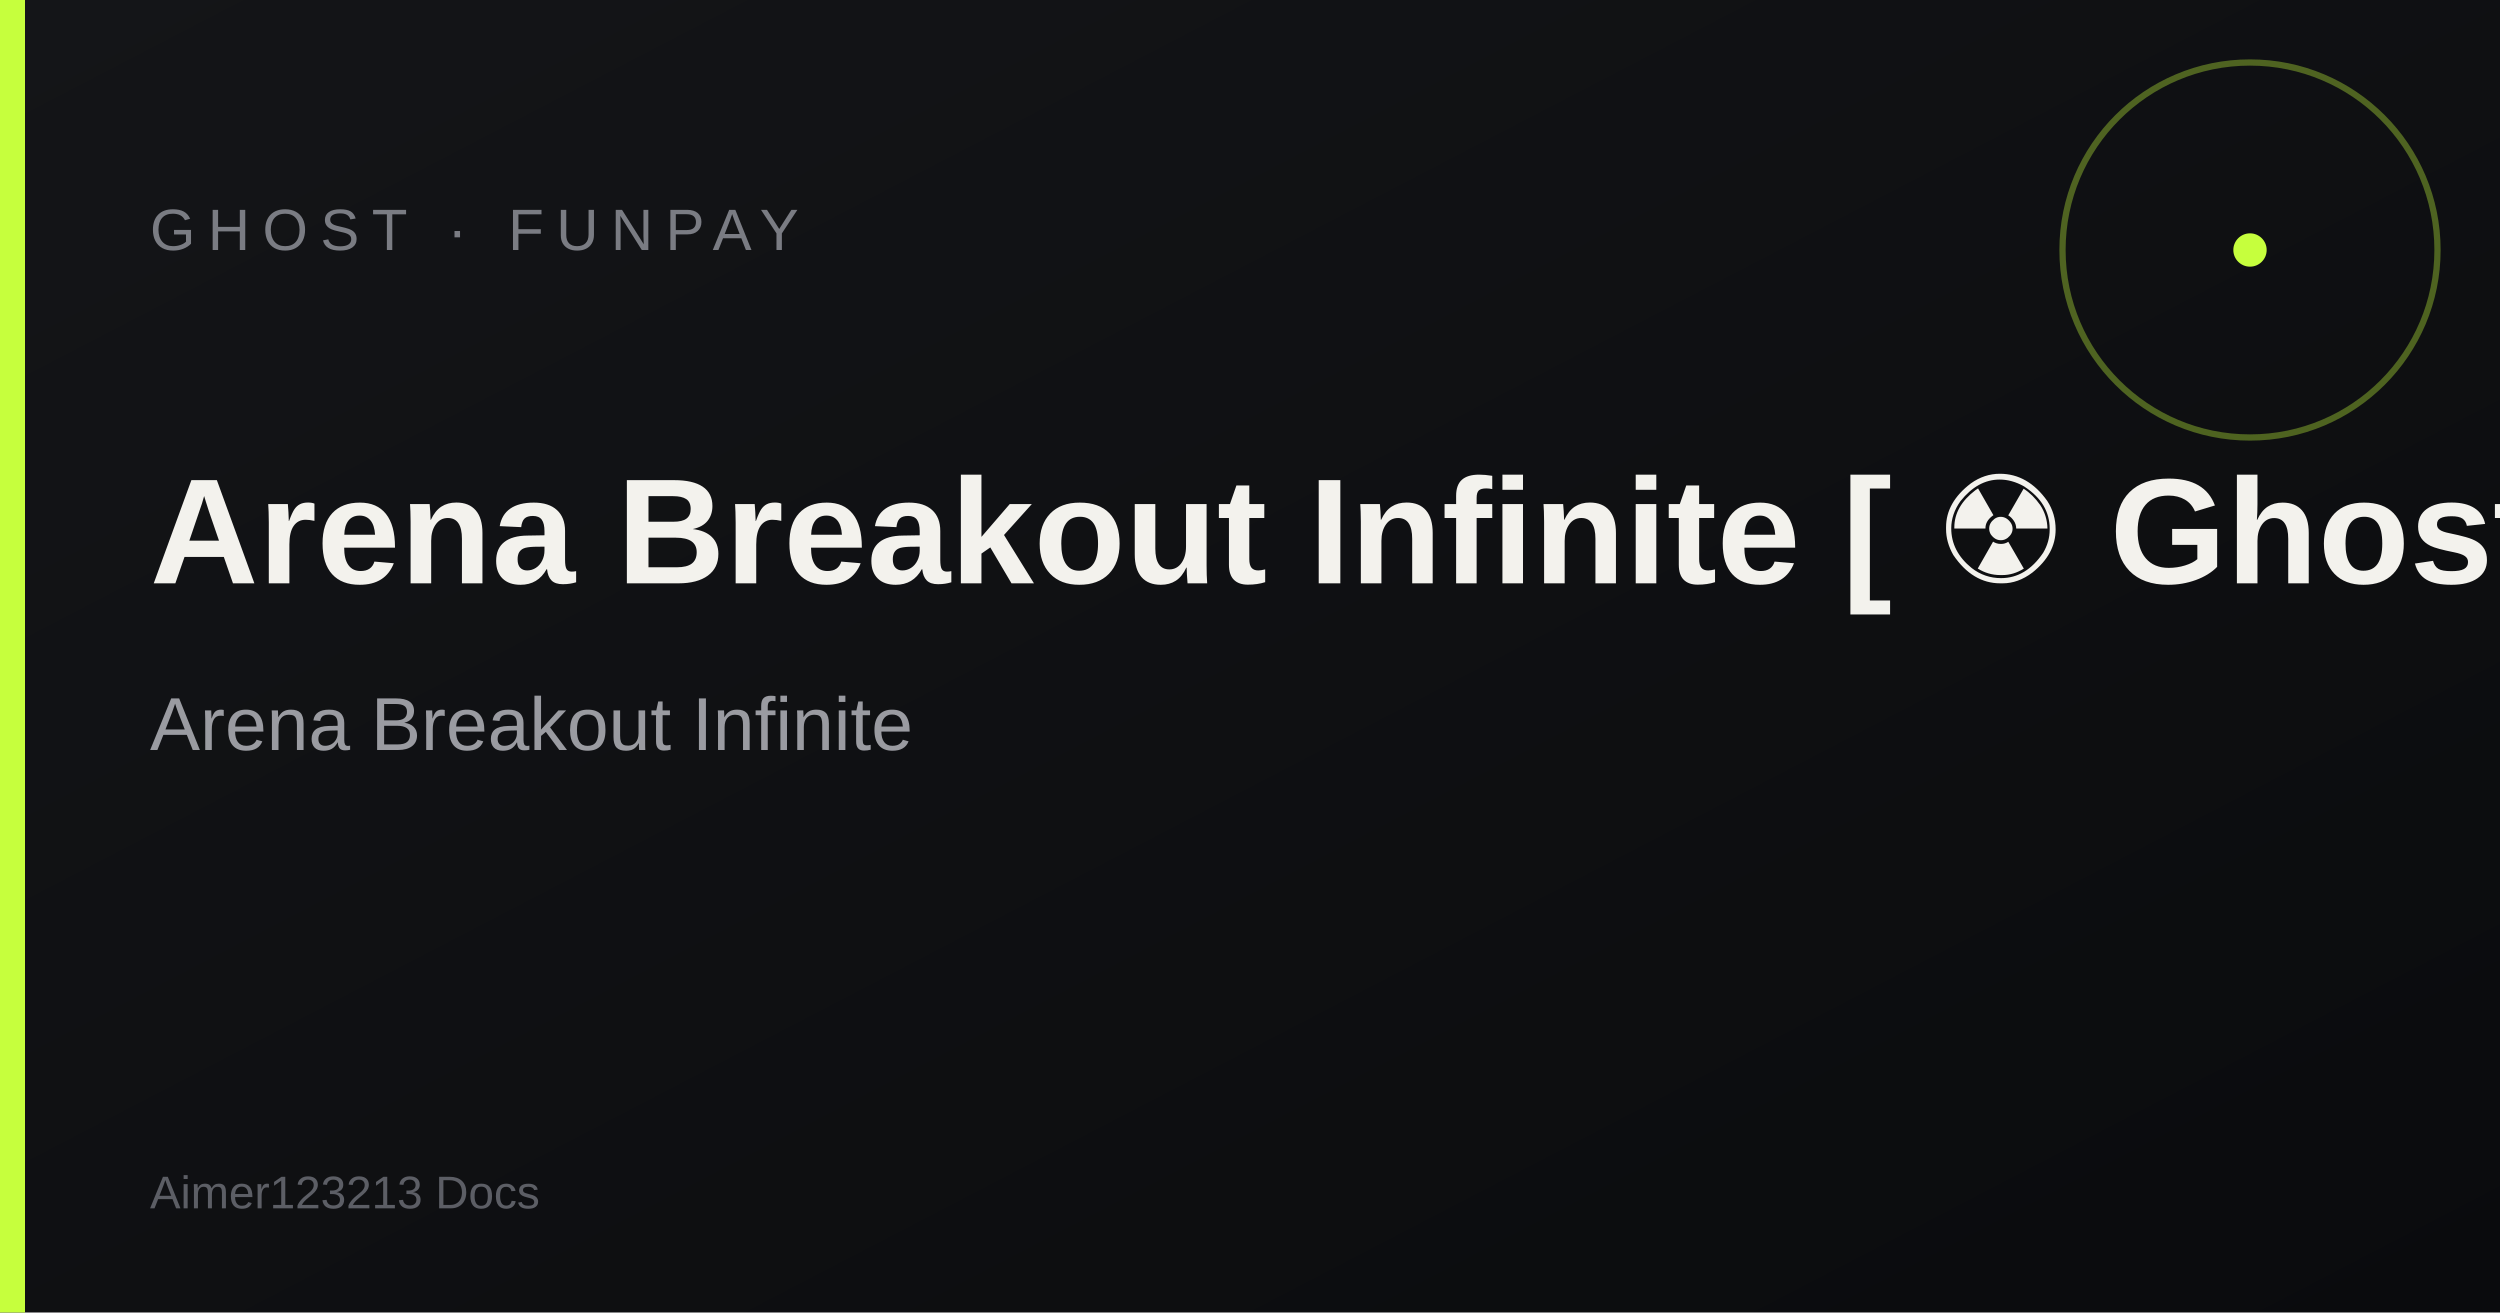
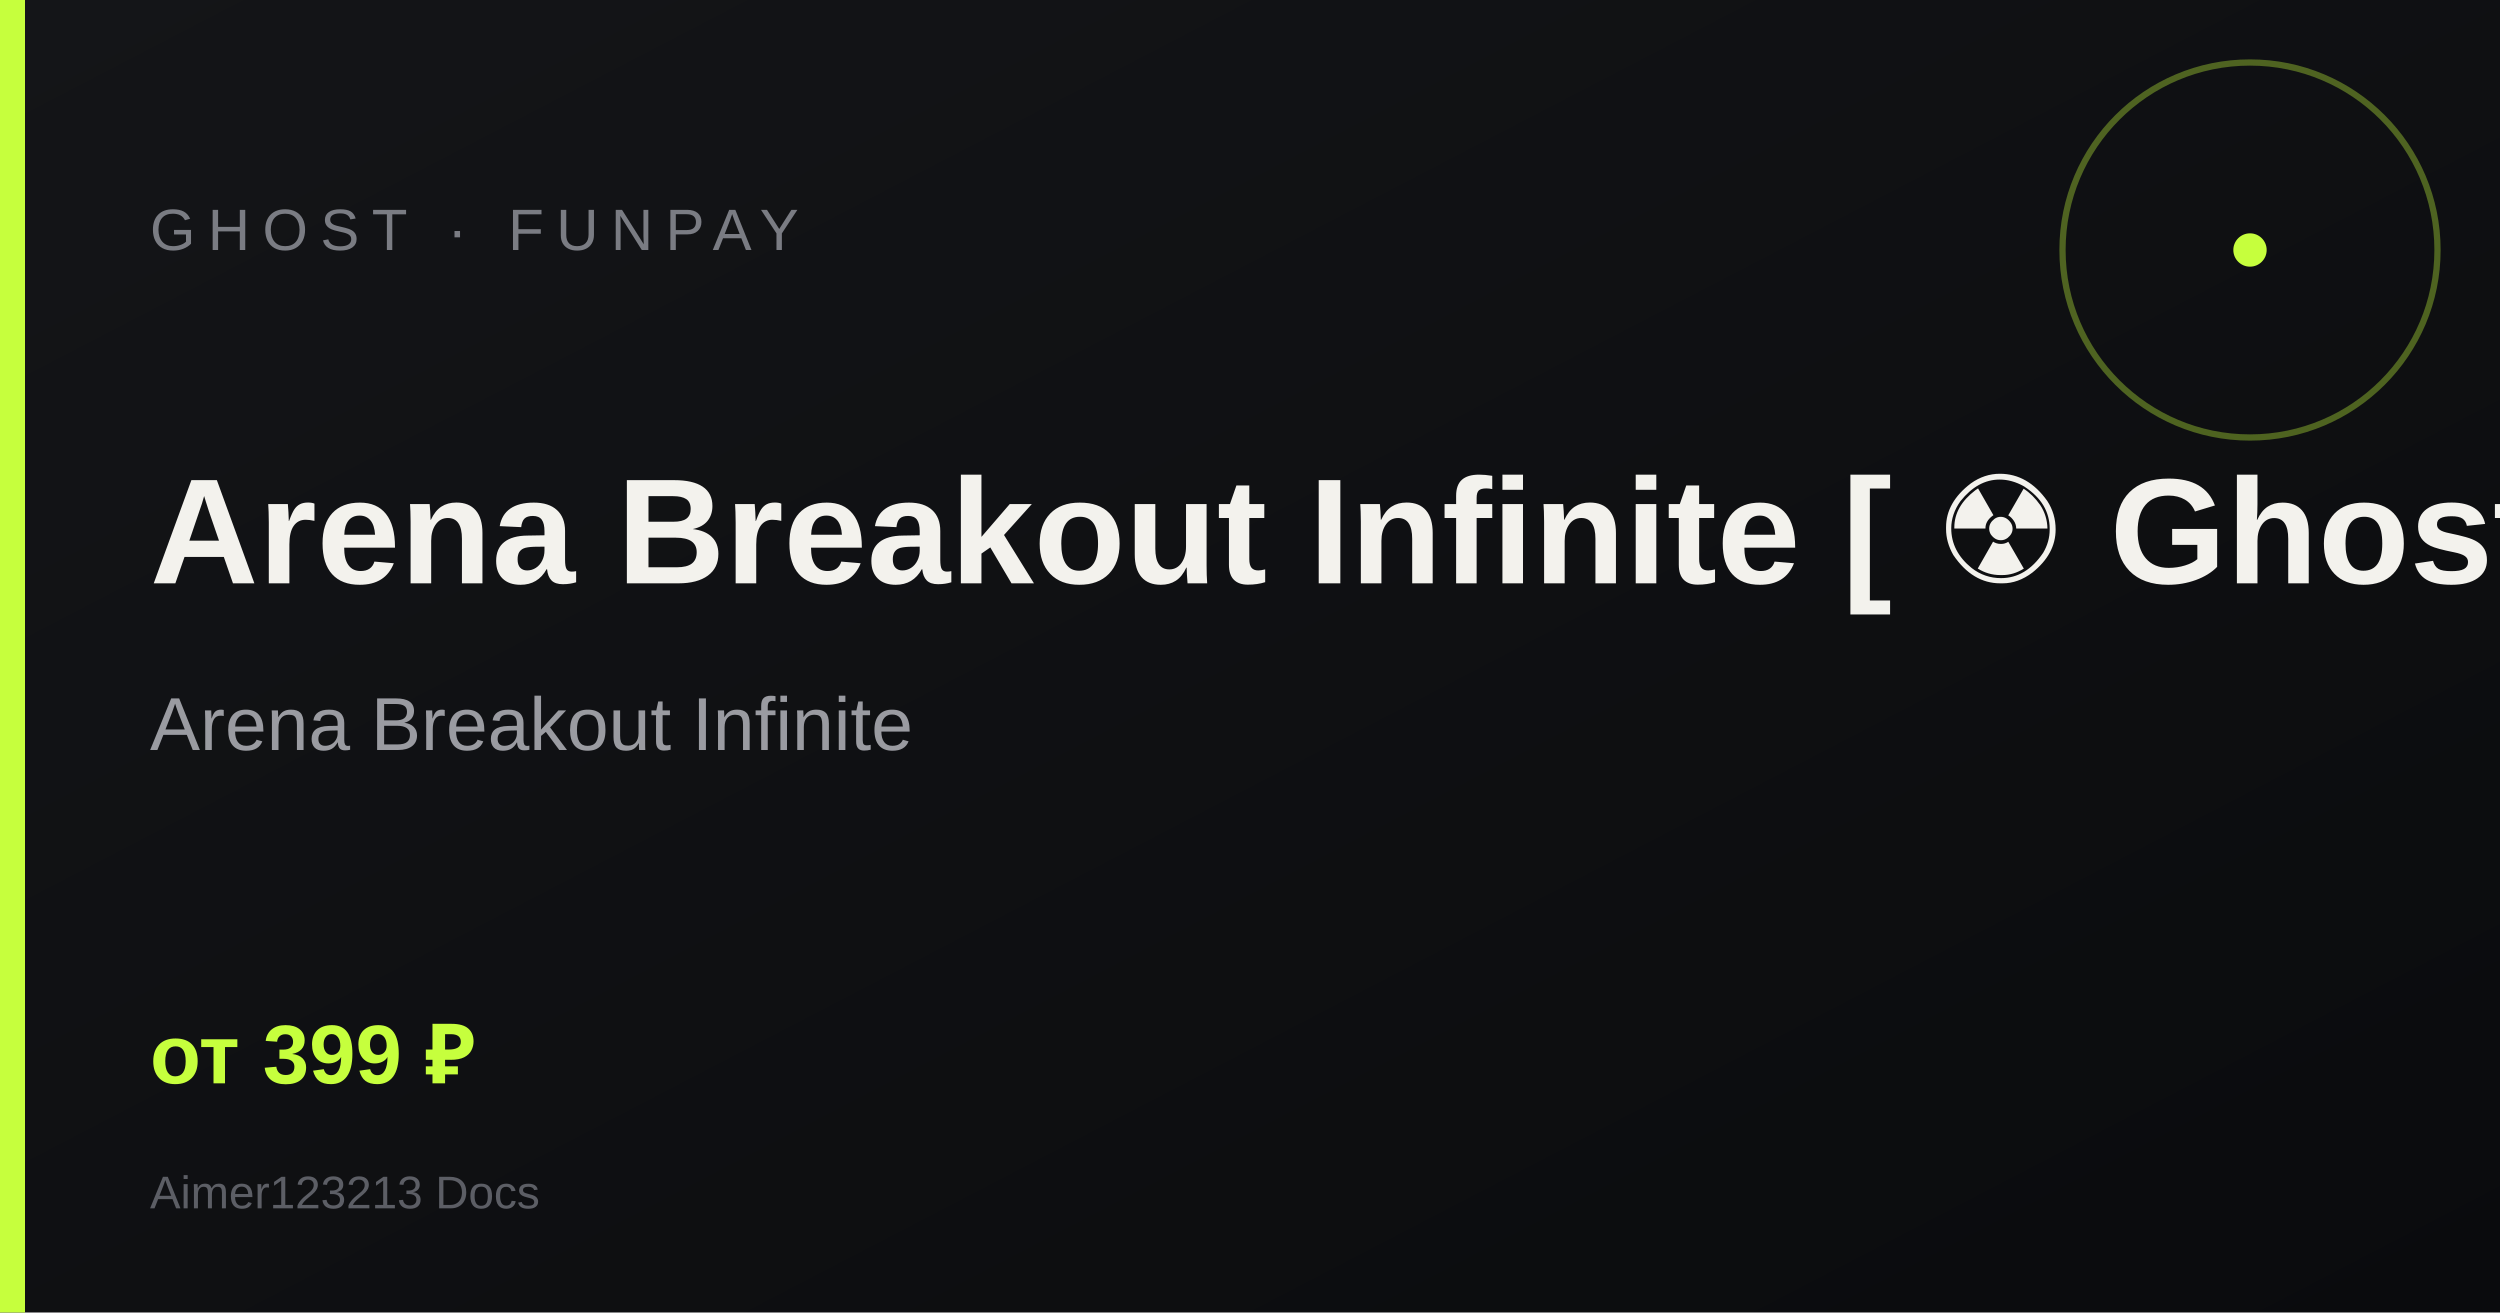
<svg xmlns="http://www.w3.org/2000/svg" width="1200" height="630" viewBox="0 0 1200 630">
  <defs>
    <linearGradient id="g" x1="0" y1="0" x2="1" y2="1">
      <stop offset="0%" stop-color="#141518" />
      <stop offset="100%" stop-color="#0a0b0d" />
    </linearGradient>
  </defs>
  <rect width="1200" height="630" fill="url(#g)" />
  <rect x="0" y="0" width="12" height="630" fill="#c6ff3d" />
  <circle cx="1080" cy="120" r="90" fill="none" stroke="#c6ff3d" stroke-width="3" opacity=".35" />
  <circle cx="1080" cy="120" r="8" fill="#c6ff3d" />
  <text x="72" y="120" fill="#7a7c83" font-family="Arial, sans-serif" font-size="28" letter-spacing="6">GHOST · FUNPAY</text>
  <text x="72" y="280" fill="#f3f2ed" font-family="Arial, sans-serif" font-size="72" font-weight="700">Arena Breakout Infinite [ ☢ Ghost ESP ]</text>
  <text x="72" y="360" fill="#9a9ba1" font-family="Arial, sans-serif" font-size="36">Arena Breakout Infinite</text>
-   <text x="72" y="520" fill="#c6ff3d" font-family="Arial, sans-serif" font-size="40" font-weight="700" />
+   <text x="72" y="520" fill="#c6ff3d" font-family="Arial, sans-serif" font-size="40" font-weight="700">от 399 ₽</text>
  <text x="72" y="580" fill="#5c5e65" font-family="Arial, sans-serif" font-size="22">Aimer123213 Docs</text>
</svg>
